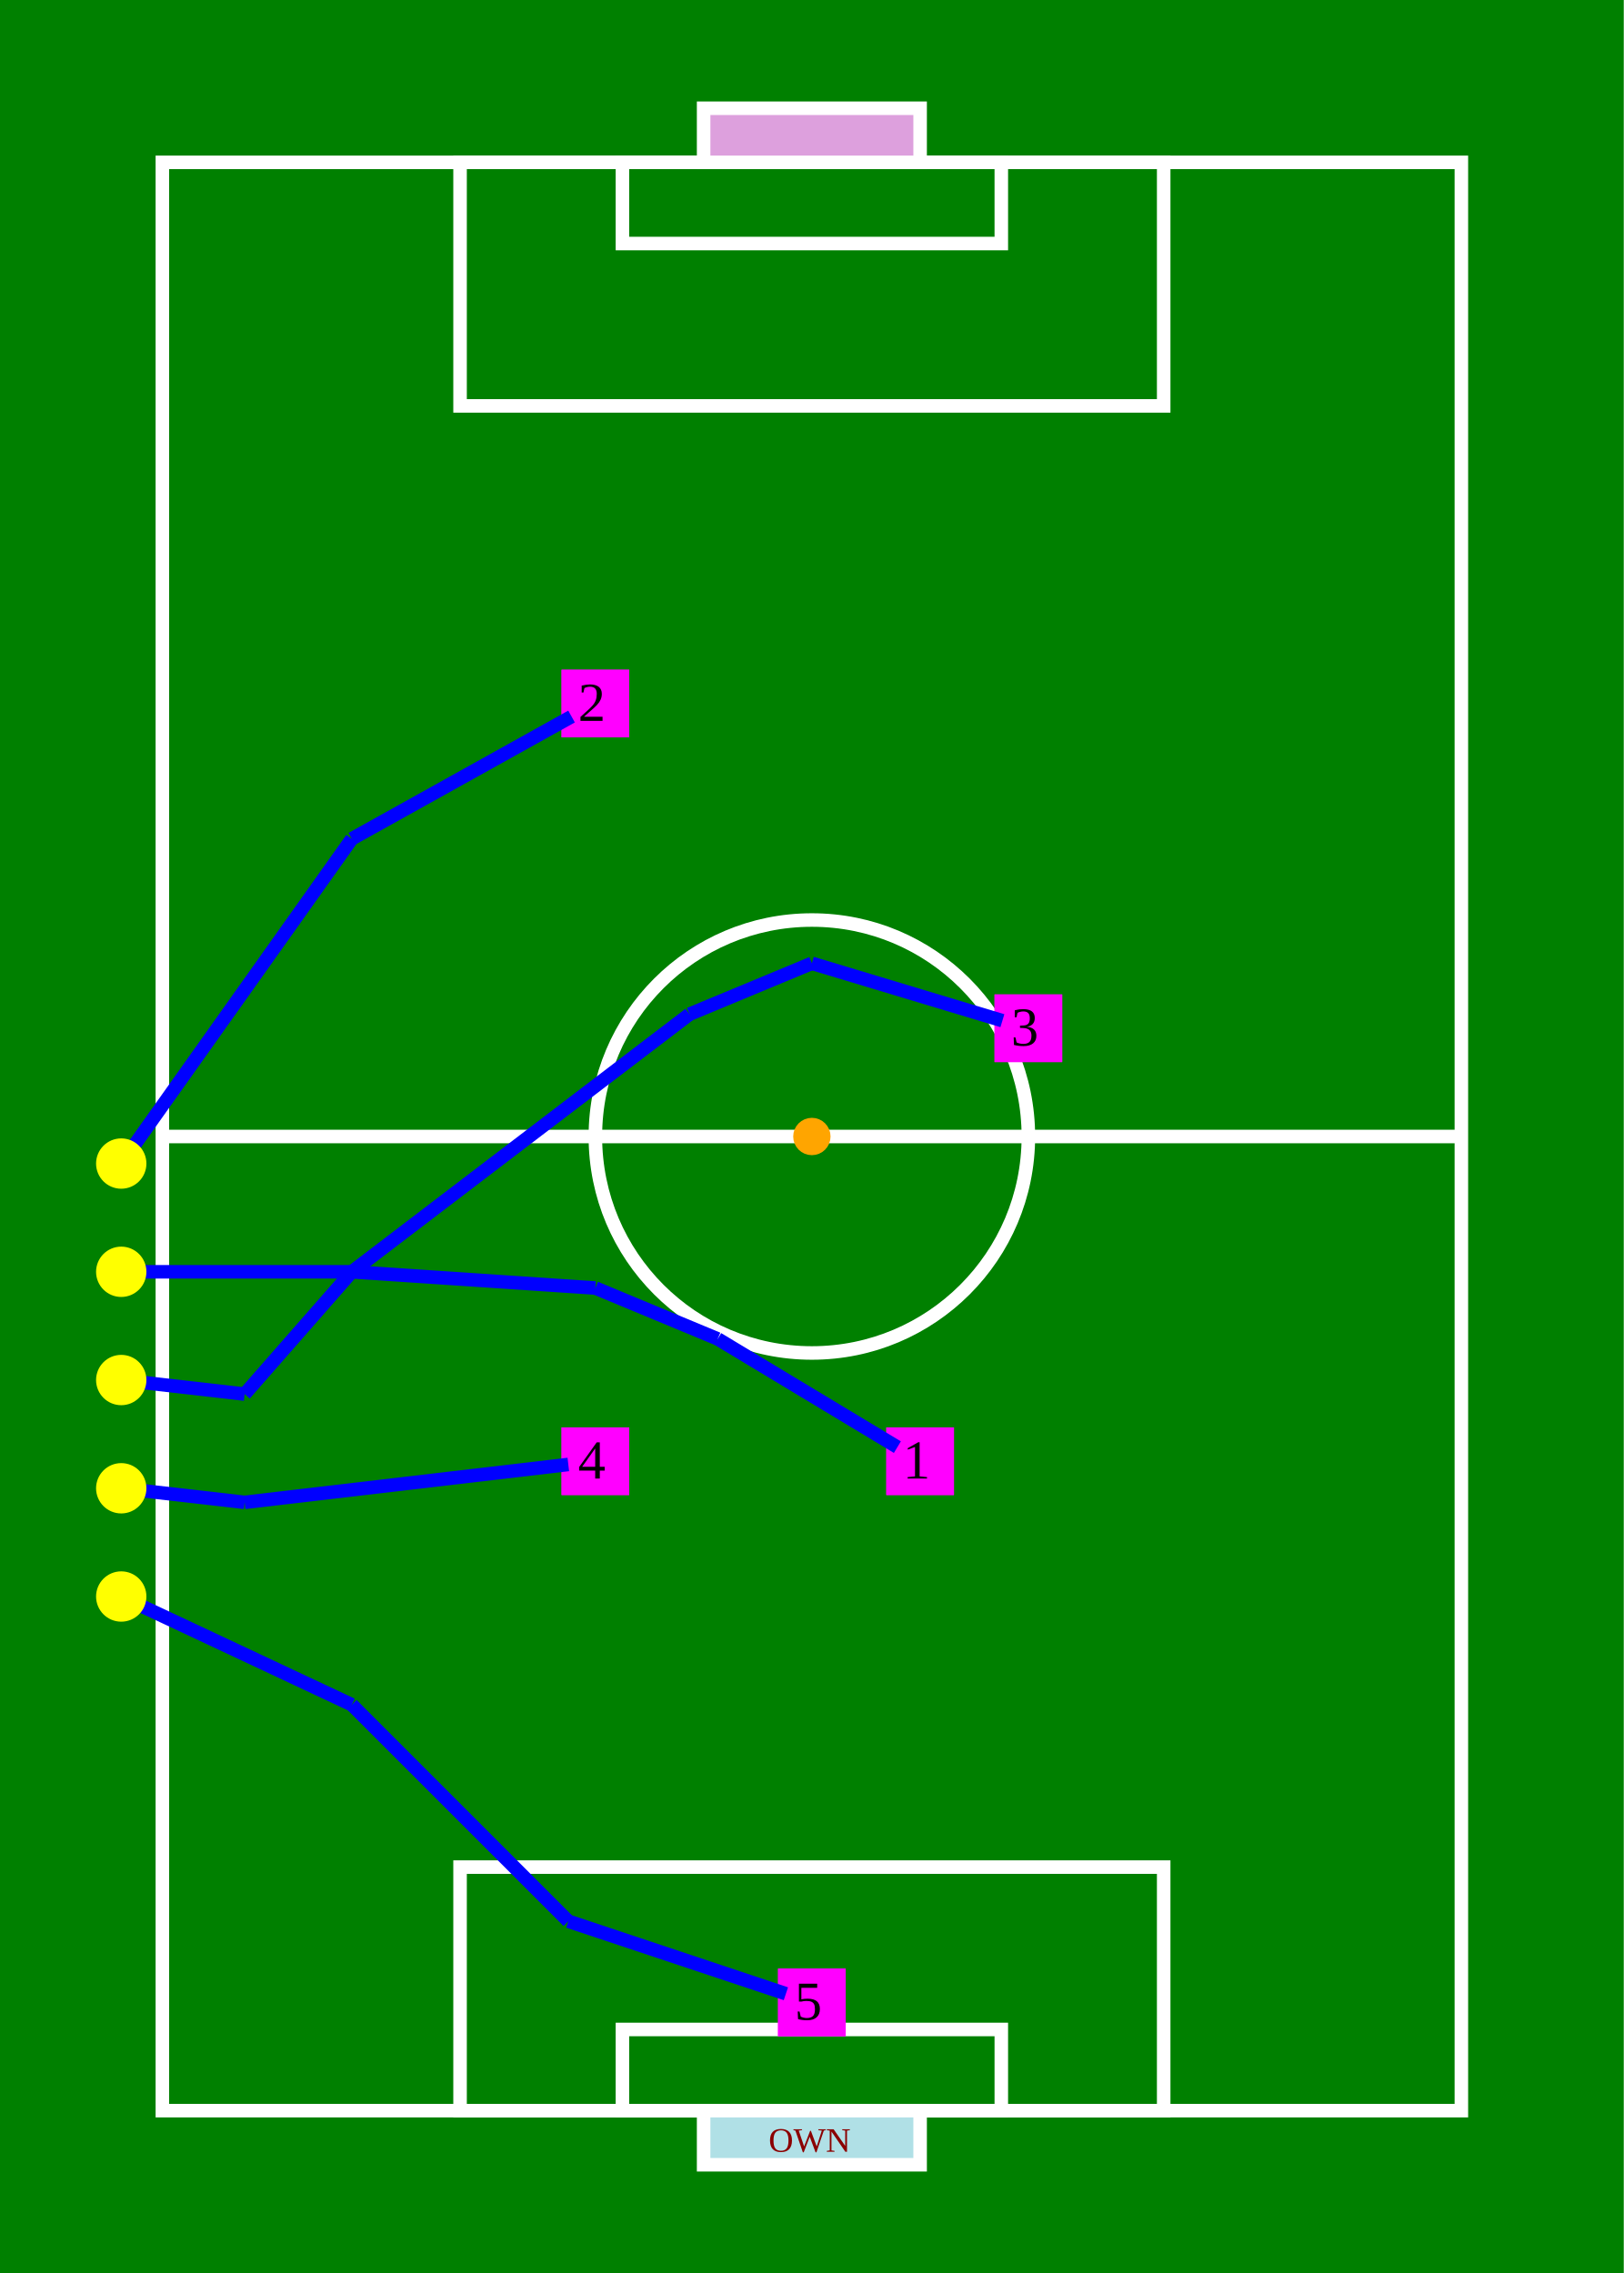
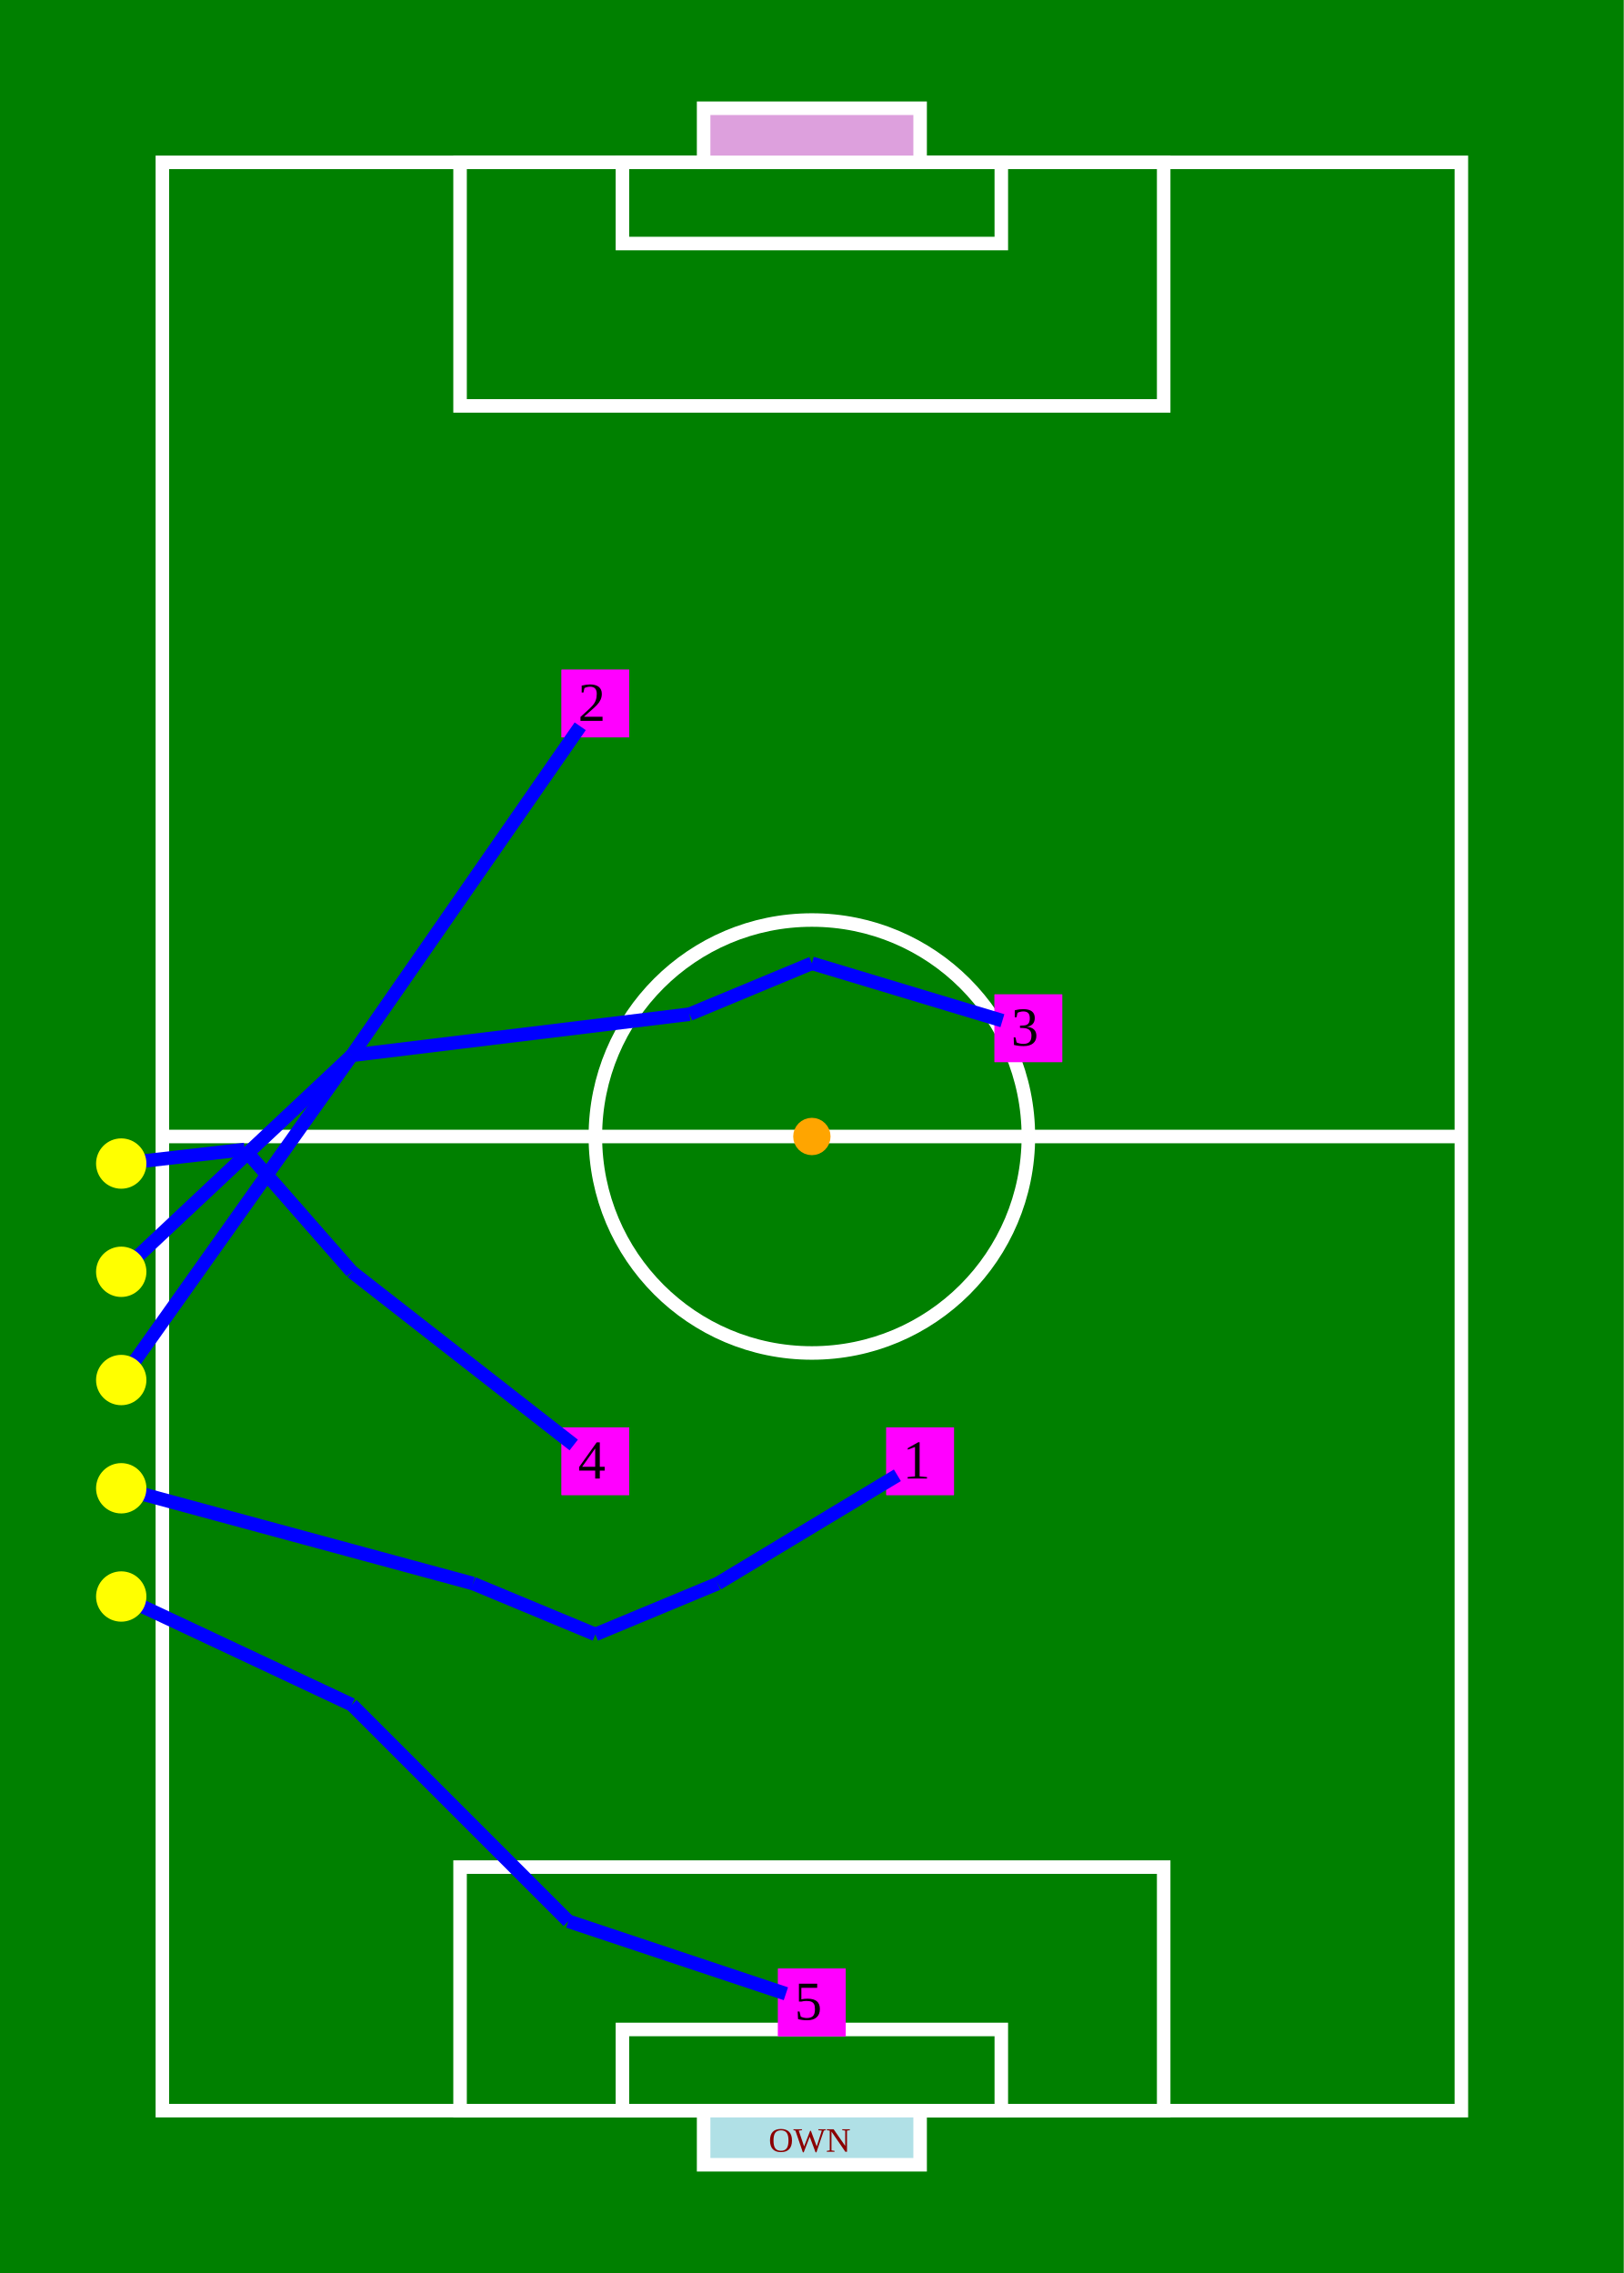
<svg xmlns="http://www.w3.org/2000/svg" width="15.00cm" height="21.00cm" version="1.1">
  <rect x="0cm" y="0cm" width="15.00cm" height="21.00cm" fill="green" stroke-width="0.02cm" />
  <rect x="1.50cm" y="1.50cm" width="12.00cm" height="18.00cm" fill="none" stroke="white" stroke-width="0.125cm" />
  <line x1="1.50cm" y1="10.50cm" x2="13.50cm" y2="10.50cm" stroke-width="0.125cm" stroke="white" />
  <circle cx="7.50cm" cy="10.50cm" r="2.00cm" fill="none" stroke="white" stroke-width="0.125cm" />
  <rect x="4.25cm" y="1.50cm" width="6.50cm" height="2.25cm" fill="green" stroke="white" stroke-width="0.125cm" />
  <rect x="4.25cm" y="17.25cm" width="6.50cm" height="2.25cm" fill="green" stroke="white" stroke-width="0.125cm" />
  <rect x="5.75cm" y="1.50cm" width="3.50cm" height="0.75cm" fill="green" stroke="white" stroke-width="0.125cm" />
  <rect x="5.75cm" y="18.75cm" width="3.50cm" height="0.75cm" fill="green" stroke="white" stroke-width="0.125cm" />
  <rect x="6.50cm" y="1.00cm" width="2.00cm" height="0.50cm" fill="plum" stroke="white" stroke-width="0.125cm" />
  <rect x="6.50cm" y="19.50cm" width="2.00cm" height="0.50cm" fill="powderblue" stroke="white" stroke-width="0.125cm" />
  <text x="7.10cm" y="19.88cm" fill="darkred">OWN</text>
  <rect x="8.25cm" y="13.25cm" width="0.50cm" height="0.50cm" fill="magenta" stroke="magenta" stroke-width="0.125cm" />
  <rect x="5.25cm" y="6.25cm" width="0.50cm" height="0.50cm" fill="magenta" stroke="magenta" stroke-width="0.125cm" />
  <rect x="9.25cm" y="9.25cm" width="0.50cm" height="0.50cm" fill="magenta" stroke="magenta" stroke-width="0.125cm" />
  <rect x="5.25cm" y="13.25cm" width="0.50cm" height="0.50cm" fill="magenta" stroke="magenta" stroke-width="0.125cm" />
  <rect x="7.25cm" y="18.25cm" width="0.50cm" height="0.50cm" fill="magenta" stroke="magenta" stroke-width="0.125cm" />
  <rect x="8.25cm" y="13.25cm" width="0.50cm" height="0.50cm" fill="magenta" stroke="magenta" stroke-width="0.125cm" />
-   <line x1="8.29cm" y1="13.37cm" x2="6.63cm" y2="12.37cm" stroke-width="0.125cm" stroke="blue" />
-   <line x1="6.63cm" y1="12.37cm" x2="5.50cm" y2="11.90cm" stroke-width="0.125cm" stroke="blue" />
-   <line x1="5.50cm" y1="11.90cm" x2="3.25cm" y2="11.75cm" stroke-width="0.125cm" stroke="blue" />
-   <line x1="3.25cm" y1="11.75cm" x2="1.12cm" y2="11.75cm" stroke-width="0.125cm" stroke="blue" />
-   <circle cx="1.12cm" cy="11.75cm" r="0.17cm" fill="yellow" stroke="yellow" stroke-width="0.125cm" />
+   <line x1="8.29cm" y1="13.63cm" x2="6.63cm" y2="14.63cm" stroke-width="0.125cm" stroke="blue" />
+   <line x1="6.63cm" y1="14.63cm" x2="5.50cm" y2="15.10cm" stroke-width="0.125cm" stroke="blue" />
+   <line x1="5.50cm" y1="15.10cm" x2="4.37cm" y2="14.63cm" stroke-width="0.125cm" stroke="blue" />
+   <line x1="4.37cm" y1="14.63cm" x2="1.12cm" y2="13.75cm" stroke-width="0.125cm" stroke="blue" />
+   <circle cx="1.12cm" cy="13.75cm" r="0.17cm" fill="yellow" stroke="yellow" stroke-width="0.125cm" />
  <rect x="5.25cm" y="6.25cm" width="0.50cm" height="0.50cm" fill="magenta" stroke="magenta" stroke-width="0.125cm" />
-   <line x1="5.28cm" y1="6.62cm" x2="3.25cm" y2="7.75cm" stroke-width="0.125cm" stroke="blue" />
-   <line x1="3.25cm" y1="7.75cm" x2="1.12cm" y2="10.75cm" stroke-width="0.125cm" stroke="blue" />
-   <circle cx="1.12cm" cy="10.75cm" r="0.17cm" fill="yellow" stroke="yellow" stroke-width="0.125cm" />
+   <line x1="5.36cm" y1="6.71cm" x2="3.25cm" y2="9.75cm" stroke-width="0.125cm" stroke="blue" />
+   <line x1="3.25cm" y1="9.75cm" x2="1.12cm" y2="12.75cm" stroke-width="0.125cm" stroke="blue" />
+   <circle cx="1.12cm" cy="12.75cm" r="0.17cm" fill="yellow" stroke="yellow" stroke-width="0.125cm" />
  <rect x="9.25cm" y="9.25cm" width="0.50cm" height="0.50cm" fill="magenta" stroke="magenta" stroke-width="0.125cm" />
  <line x1="9.26cm" y1="9.43cm" x2="7.50cm" y2="8.90cm" stroke-width="0.125cm" stroke="blue" />
  <line x1="7.50cm" y1="8.90cm" x2="6.37cm" y2="9.37cm" stroke-width="0.125cm" stroke="blue" />
-   <line x1="6.37cm" y1="9.37cm" x2="3.25cm" y2="11.75cm" stroke-width="0.125cm" stroke="blue" />
-   <line x1="3.25cm" y1="11.75cm" x2="2.26cm" y2="12.88cm" stroke-width="0.125cm" stroke="blue" />
-   <line x1="2.26cm" y1="12.88cm" x2="1.12cm" y2="12.75cm" stroke-width="0.125cm" stroke="blue" />
-   <circle cx="1.12cm" cy="12.75cm" r="0.17cm" fill="yellow" stroke="yellow" stroke-width="0.125cm" />
+   <line x1="6.37cm" y1="9.37cm" x2="3.25cm" y2="9.75cm" stroke-width="0.125cm" stroke="blue" />
+   <line x1="3.25cm" y1="9.75cm" x2="1.12cm" y2="11.75cm" stroke-width="0.125cm" stroke="blue" />
+   <circle cx="1.12cm" cy="11.75cm" r="0.17cm" fill="yellow" stroke="yellow" stroke-width="0.125cm" />
  <rect x="5.25cm" y="13.25cm" width="0.50cm" height="0.50cm" fill="magenta" stroke="magenta" stroke-width="0.125cm" />
-   <line x1="5.25cm" y1="13.53cm" x2="2.26cm" y2="13.88cm" stroke-width="0.125cm" stroke="blue" />
-   <line x1="2.26cm" y1="13.88cm" x2="1.12cm" y2="13.75cm" stroke-width="0.125cm" stroke="blue" />
-   <circle cx="1.12cm" cy="13.75cm" r="0.17cm" fill="yellow" stroke="yellow" stroke-width="0.125cm" />
+   <line x1="5.30cm" y1="13.35cm" x2="3.25cm" y2="11.75cm" stroke-width="0.125cm" stroke="blue" />
+   <line x1="3.25cm" y1="11.75cm" x2="2.26cm" y2="10.62cm" stroke-width="0.125cm" stroke="blue" />
+   <line x1="2.26cm" y1="10.62cm" x2="1.12cm" y2="10.75cm" stroke-width="0.125cm" stroke="blue" />
+   <circle cx="1.12cm" cy="10.75cm" r="0.17cm" fill="yellow" stroke="yellow" stroke-width="0.125cm" />
  <rect x="7.25cm" y="18.25cm" width="0.50cm" height="0.50cm" fill="magenta" stroke="magenta" stroke-width="0.125cm" />
  <line x1="7.26cm" y1="18.42cm" x2="5.25cm" y2="17.75cm" stroke-width="0.125cm" stroke="blue" />
  <line x1="5.25cm" y1="17.75cm" x2="3.25cm" y2="15.75cm" stroke-width="0.125cm" stroke="blue" />
  <line x1="3.25cm" y1="15.75cm" x2="1.12cm" y2="14.75cm" stroke-width="0.125cm" stroke="blue" />
  <circle cx="1.12cm" cy="14.75cm" r="0.17cm" fill="yellow" stroke="yellow" stroke-width="0.125cm" />
  <text x="8.34cm" y="13.66cm" font-size="large" font-weight-absolute="bold" fill="black">1</text>
  <text x="5.34cm" y="6.66cm" font-size="large" font-weight-absolute="bold" fill="black">2</text>
  <text x="9.34cm" y="9.66cm" font-size="large" font-weight-absolute="bold" fill="black">3</text>
  <text x="5.34cm" y="13.66cm" font-size="large" font-weight-absolute="bold" fill="black">4</text>
  <text x="7.34cm" y="18.66cm" font-size="large" font-weight-absolute="bold" fill="black">5</text>
  <circle cx="7.50cm" cy="10.50cm" r="0.11cm" fill="orange" stroke="orange" stroke-width="0.125cm" />
</svg>
